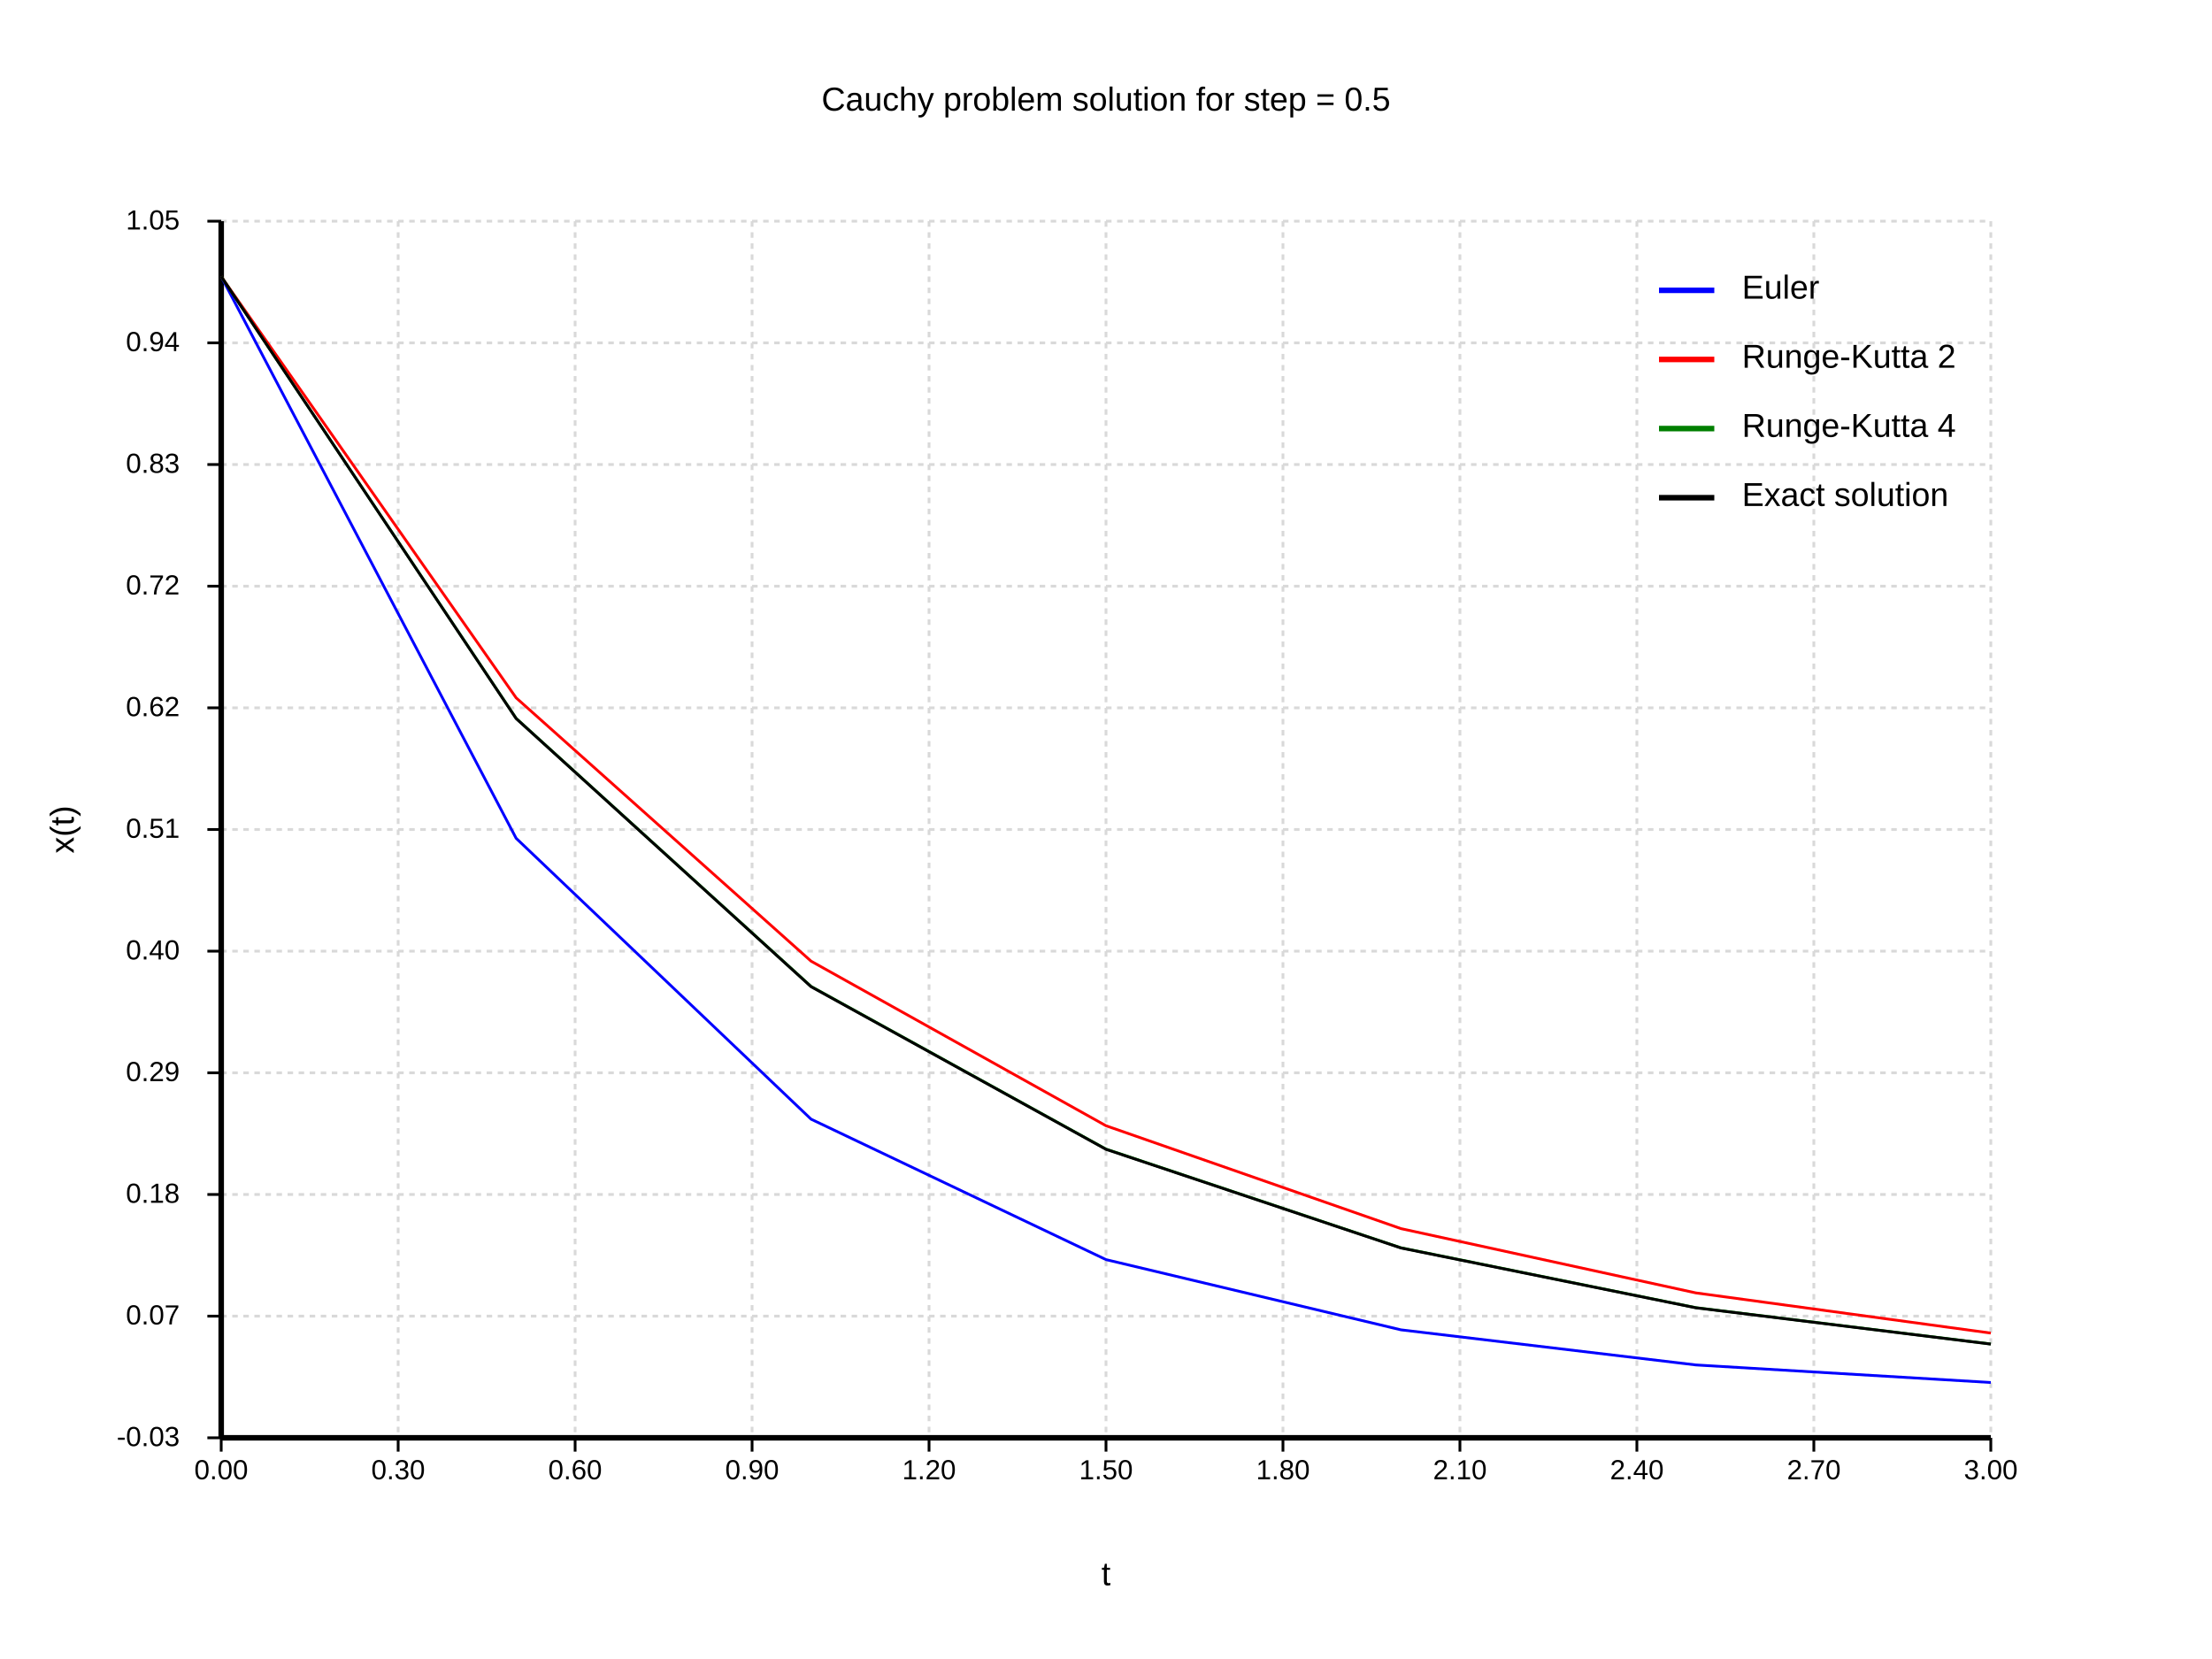
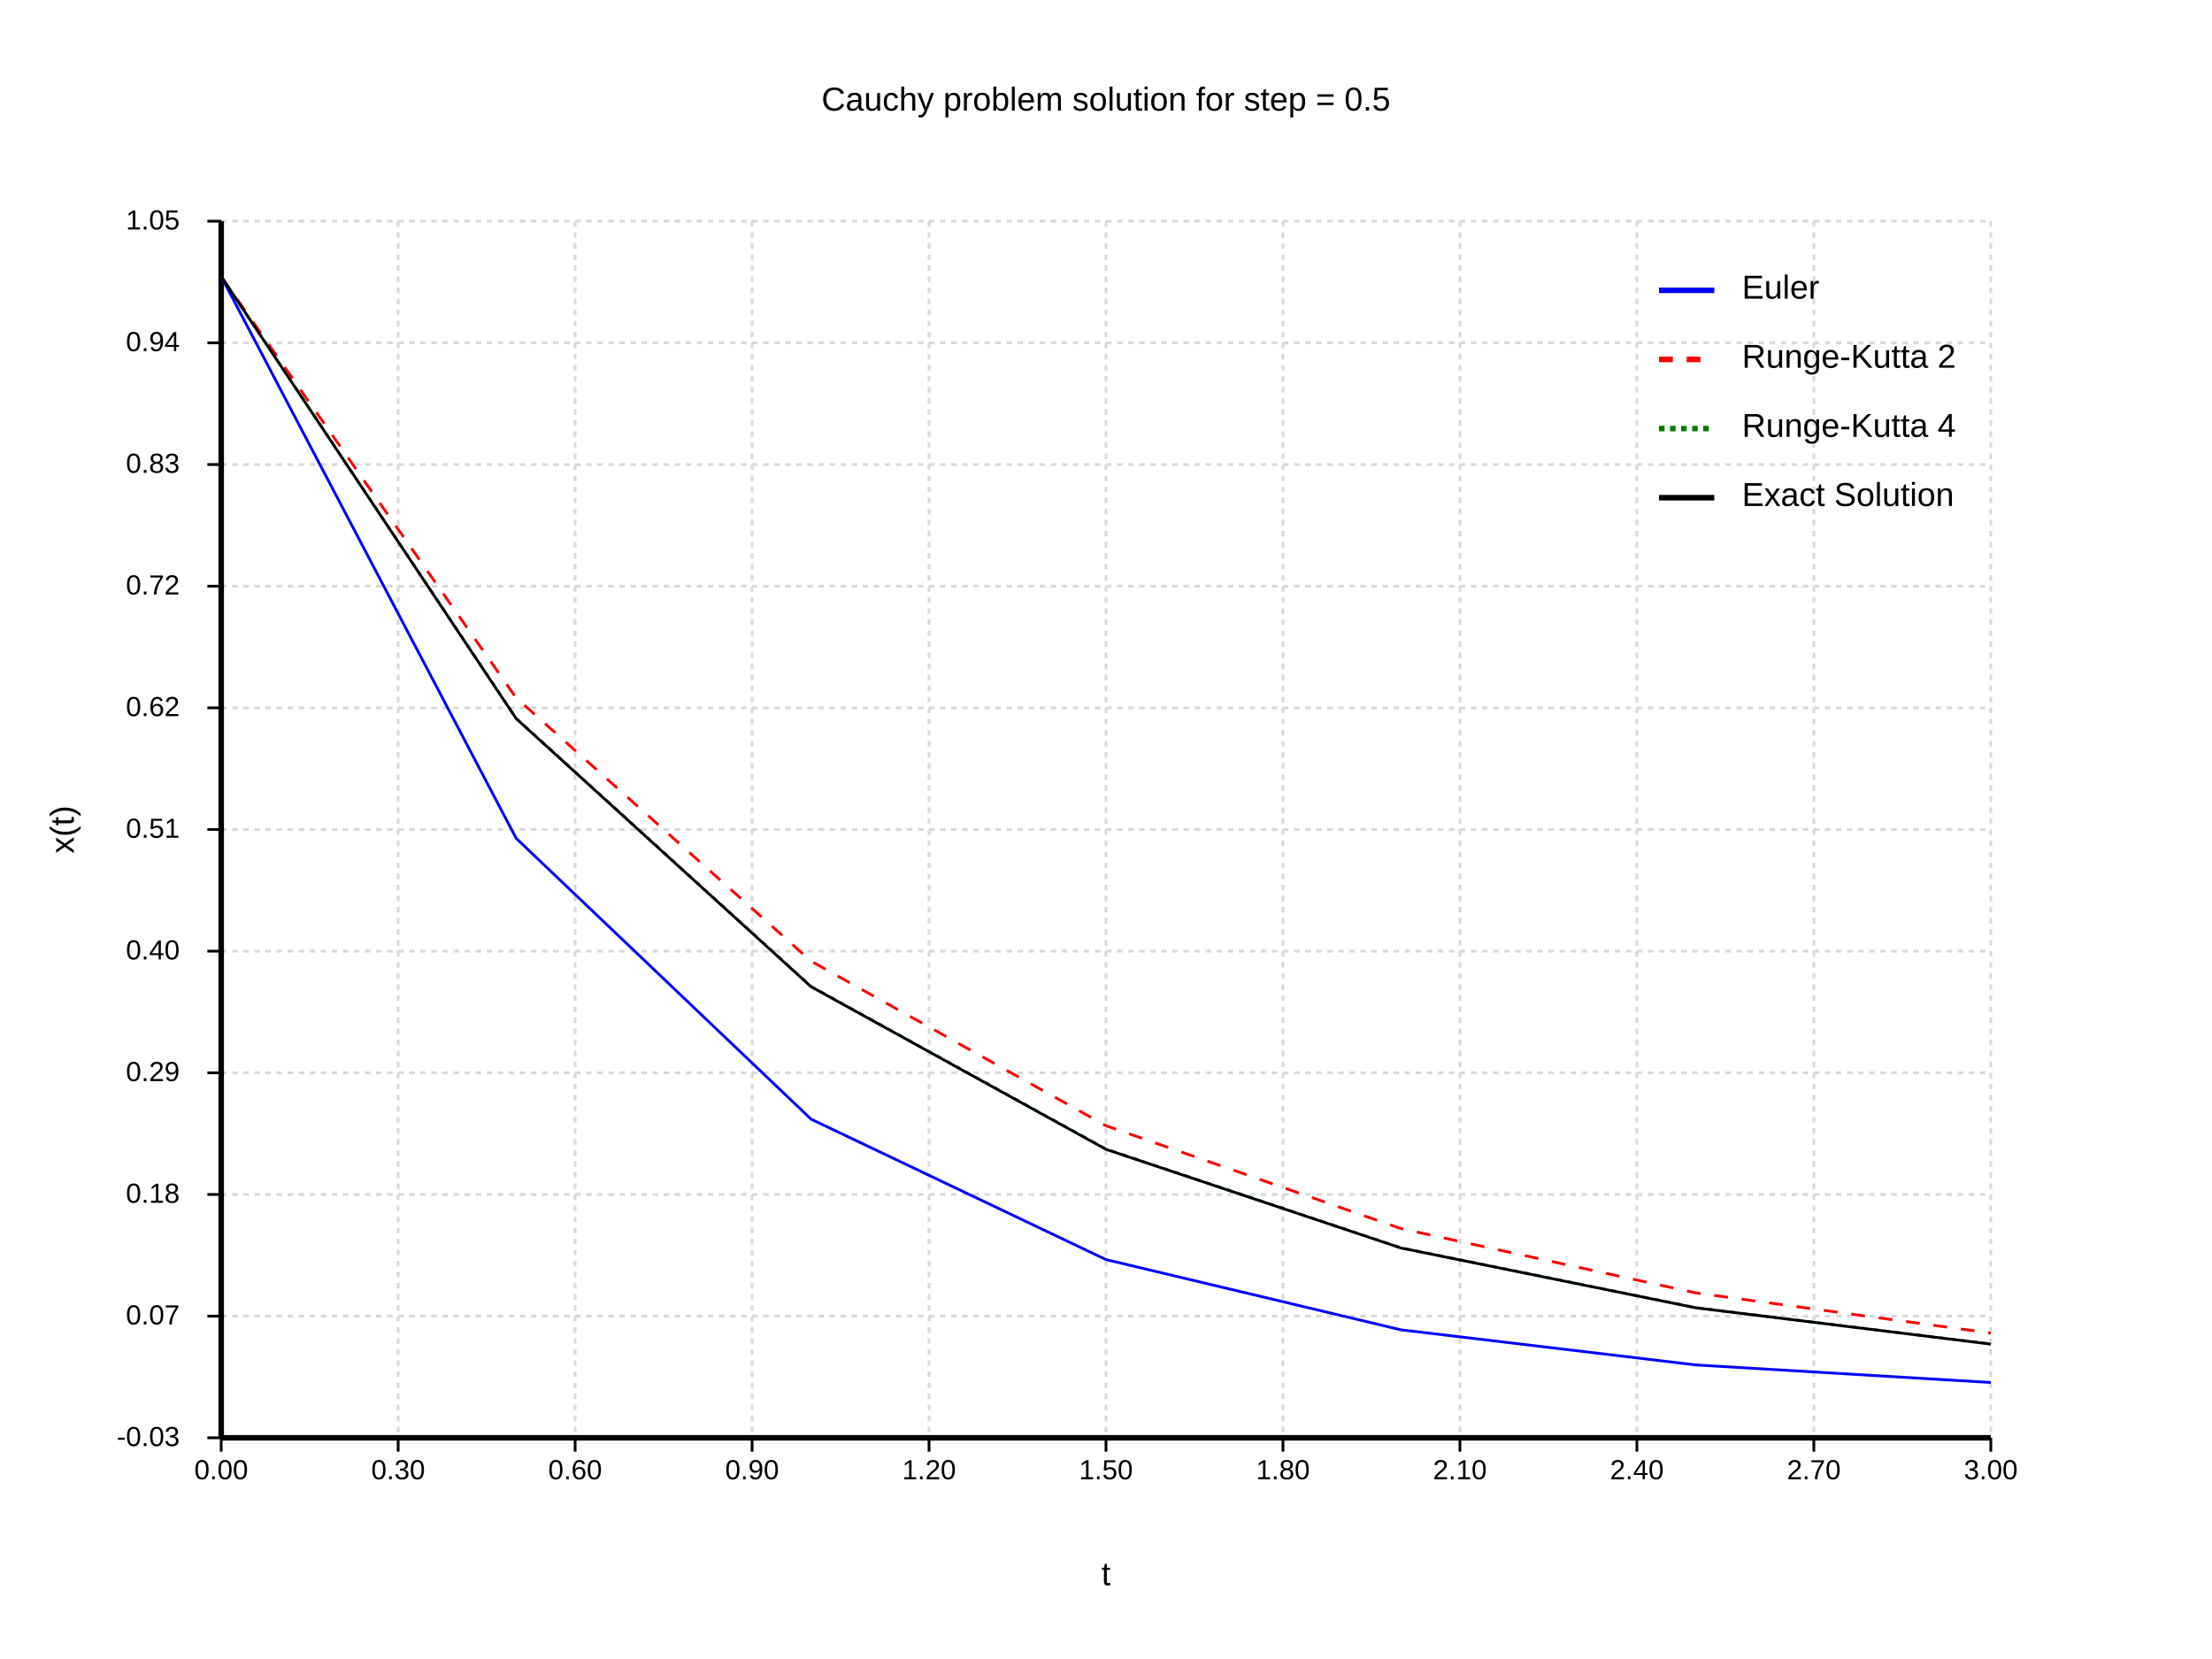
<svg xmlns="http://www.w3.org/2000/svg" width="800" height="600">
  <rect width="100%" height="100%" fill="#FFFFFF" />
  <g stroke="#7F7F7F" stroke-width="1" stroke-dasharray="2,2" opacity="0.3">
    <line x1="80" y1="80" x2="80" y2="520" />
    <line x1="144" y1="80" x2="144" y2="520" />
    <line x1="208" y1="80" x2="208" y2="520" />
    <line x1="272" y1="80" x2="272" y2="520" />
    <line x1="336" y1="80" x2="336" y2="520" />
    <line x1="400" y1="80" x2="400" y2="520" />
    <line x1="464" y1="80" x2="464" y2="520" />
    <line x1="528" y1="80" x2="528" y2="520" />
    <line x1="592" y1="80" x2="592" y2="520" />
    <line x1="656" y1="80" x2="656" y2="520" />
    <line x1="720" y1="80" x2="720" y2="520" />
    <line x1="80" y1="80" x2="720" y2="80" />
    <line x1="80" y1="124" x2="720" y2="124" />
    <line x1="80" y1="168" x2="720" y2="168" />
    <line x1="80" y1="212" x2="720" y2="212" />
    <line x1="80" y1="256" x2="720" y2="256" />
    <line x1="80" y1="300" x2="720" y2="300" />
    <line x1="80" y1="344" x2="720" y2="344" />
    <line x1="80" y1="388" x2="720" y2="388" />
    <line x1="80" y1="432" x2="720" y2="432" />
    <line x1="80" y1="476" x2="720" y2="476" />
    <line x1="80" y1="520" x2="720" y2="520" />
  </g>
  <g stroke="#000000" stroke-width="2">
    <line x1="80" y1="520" x2="720" y2="520" />
    <line x1="80" y1="80" x2="80" y2="520" />
  </g>
  <line x1="80" y1="520" x2="80" y2="525" stroke="#000000" stroke-width="1" />
  <text x="80" y="535" text-anchor="middle" font-family="Arial" font-size="10" fill="#000000">0.00</text>
  <line x1="144" y1="520" x2="144" y2="525" stroke="#000000" stroke-width="1" />
  <text x="144" y="535" text-anchor="middle" font-family="Arial" font-size="10" fill="#000000">0.30</text>
  <line x1="208" y1="520" x2="208" y2="525" stroke="#000000" stroke-width="1" />
  <text x="208" y="535" text-anchor="middle" font-family="Arial" font-size="10" fill="#000000">0.60</text>
  <line x1="272" y1="520" x2="272" y2="525" stroke="#000000" stroke-width="1" />
  <text x="272" y="535" text-anchor="middle" font-family="Arial" font-size="10" fill="#000000">0.90</text>
  <line x1="336" y1="520" x2="336" y2="525" stroke="#000000" stroke-width="1" />
  <text x="336" y="535" text-anchor="middle" font-family="Arial" font-size="10" fill="#000000">1.20</text>
  <line x1="400" y1="520" x2="400" y2="525" stroke="#000000" stroke-width="1" />
  <text x="400" y="535" text-anchor="middle" font-family="Arial" font-size="10" fill="#000000">1.50</text>
  <line x1="464" y1="520" x2="464" y2="525" stroke="#000000" stroke-width="1" />
  <text x="464" y="535" text-anchor="middle" font-family="Arial" font-size="10" fill="#000000">1.80</text>
  <line x1="528" y1="520" x2="528" y2="525" stroke="#000000" stroke-width="1" />
  <text x="528" y="535" text-anchor="middle" font-family="Arial" font-size="10" fill="#000000">2.10</text>
  <line x1="592" y1="520" x2="592" y2="525" stroke="#000000" stroke-width="1" />
  <text x="592" y="535" text-anchor="middle" font-family="Arial" font-size="10" fill="#000000">2.40</text>
  <line x1="656" y1="520" x2="656" y2="525" stroke="#000000" stroke-width="1" />
  <text x="656" y="535" text-anchor="middle" font-family="Arial" font-size="10" fill="#000000">2.70</text>
  <line x1="720" y1="520" x2="720" y2="525" stroke="#000000" stroke-width="1" />
  <text x="720" y="535" text-anchor="middle" font-family="Arial" font-size="10" fill="#000000">3.00</text>
  <line x1="75" y1="520" x2="80" y2="520" stroke="#000000" stroke-width="1" />
  <text x="65" y="523" text-anchor="end" font-family="Arial" font-size="10" fill="#000000">-0.03</text>
  <line x1="75" y1="476" x2="80" y2="476" stroke="#000000" stroke-width="1" />
  <text x="65" y="479" text-anchor="end" font-family="Arial" font-size="10" fill="#000000">0.07</text>
  <line x1="75" y1="432" x2="80" y2="432" stroke="#000000" stroke-width="1" />
  <text x="65" y="435" text-anchor="end" font-family="Arial" font-size="10" fill="#000000">0.18</text>
  <line x1="75" y1="388" x2="80" y2="388" stroke="#000000" stroke-width="1" />
  <text x="65" y="391" text-anchor="end" font-family="Arial" font-size="10" fill="#000000">0.29</text>
  <line x1="75" y1="344" x2="80" y2="344" stroke="#000000" stroke-width="1" />
  <text x="65" y="347" text-anchor="end" font-family="Arial" font-size="10" fill="#000000">0.40</text>
  <line x1="75" y1="300" x2="80" y2="300" stroke="#000000" stroke-width="1" />
  <text x="65" y="303" text-anchor="end" font-family="Arial" font-size="10" fill="#000000">0.51</text>
  <line x1="75" y1="256" x2="80" y2="256" stroke="#000000" stroke-width="1" />
  <text x="65" y="259" text-anchor="end" font-family="Arial" font-size="10" fill="#000000">0.62</text>
  <line x1="75" y1="212" x2="80" y2="212" stroke="#000000" stroke-width="1" />
  <text x="65" y="215" text-anchor="end" font-family="Arial" font-size="10" fill="#000000">0.72</text>
  <line x1="75" y1="168" x2="80" y2="168" stroke="#000000" stroke-width="1" />
  <text x="65" y="171" text-anchor="end" font-family="Arial" font-size="10" fill="#000000">0.83</text>
  <line x1="75" y1="124" x2="80" y2="124" stroke="#000000" stroke-width="1" />
  <text x="65" y="127" text-anchor="end" font-family="Arial" font-size="10" fill="#000000">0.94</text>
  <line x1="75" y1="80" x2="80" y2="80" stroke="#000000" stroke-width="1" />
  <text x="65" y="83" text-anchor="end" font-family="Arial" font-size="10" fill="#000000">1.05</text>
  <polyline points="80,100 186.667,303.175 293.333,404.762 400,455.556 506.667,480.952 613.333,493.651 720,500 " fill="none" stroke="#0000FF" stroke-width="1" stroke-dasharray="" opacity="1" />
-   <polyline points="80,100 186.667,252.381 293.333,347.619 400,407.143 506.667,444.345 613.333,467.597 720,482.129 " fill="none" stroke="#FF0000" stroke-width="1" stroke-dasharray="" opacity="1" />
-   <polyline points="80,100 186.667,259.788 293.333,356.743 400,415.573 506.667,451.269 613.333,472.928 720,486.07 " fill="none" stroke="#007F00" stroke-width="1" stroke-dasharray="" opacity="1" />
+   <polyline points="80,100 186.667,252.381 293.333,347.619 400,407.143 506.667,444.345 613.333,467.597 720,482.129 " fill="none" stroke="#FF0000" stroke-width="1" stroke-dasharray="5,5" opacity="1" />
+   <polyline points="80,100 186.667,259.788 293.333,356.743 400,415.573 506.667,451.269 613.333,472.928 720,486.07 " fill="none" stroke="#007F00" stroke-width="1" stroke-dasharray="2,2" opacity="1" />
  <polyline points="80,100 186.667,259.886 293.333,356.862 400,415.68 506.667,451.356 613.333,472.994 720,486.118 " fill="none" stroke="#000000" stroke-width="1" stroke-dasharray="" opacity="1" />
  <text x="400" y="40" text-anchor="middle" font-family="Arial" font-size="12" fill="#000000">Cauchy problem solution for step = 0.5</text>
  <text x="400" y="573.333" text-anchor="middle" font-family="Arial" font-size="12" fill="#000000">t</text>
  <text x="26.667" y="300" text-anchor="middle" transform="rotate(-90,26.6667,300)" font-family="Arial" font-size="12" fill="#000000">x(t)</text>
  <rect x="590" y="90" width="120" height="0" fill="#FFFFFF" opacity="0.8" stroke="black" stroke-width="1" />
  <line x1="600" y1="105" x2="620" y2="105" stroke="#0000FF" stroke-width="2" opacity="1" />
  <text x="630" y="108" font-family="Arial" font-size="12">Euler</text>
-   <line x1="600" y1="130" x2="620" y2="130" stroke="#FF0000" stroke-width="2" opacity="1" />
+   <line x1="600" y1="130" x2="620" y2="130" stroke="#FF0000" stroke-width="2" stroke-dasharray="5,5" opacity="1" />
  <text x="630" y="133" font-family="Arial" font-size="12">Runge-Kutta 2</text>
-   <line x1="600" y1="155" x2="620" y2="155" stroke="#007F00" stroke-width="2" opacity="1" />
+   <line x1="600" y1="155" x2="620" y2="155" stroke="#007F00" stroke-width="2" stroke-dasharray="2,2" opacity="1" />
  <text x="630" y="158" font-family="Arial" font-size="12">Runge-Kutta 4</text>
  <line x1="600" y1="180" x2="620" y2="180" stroke="#000000" stroke-width="2" opacity="1" />
-   <text x="630" y="183" font-family="Arial" font-size="12">Exact solution</text>
+   <text x="630" y="183" font-family="Arial" font-size="12">Exact Solution</text>
</svg>
